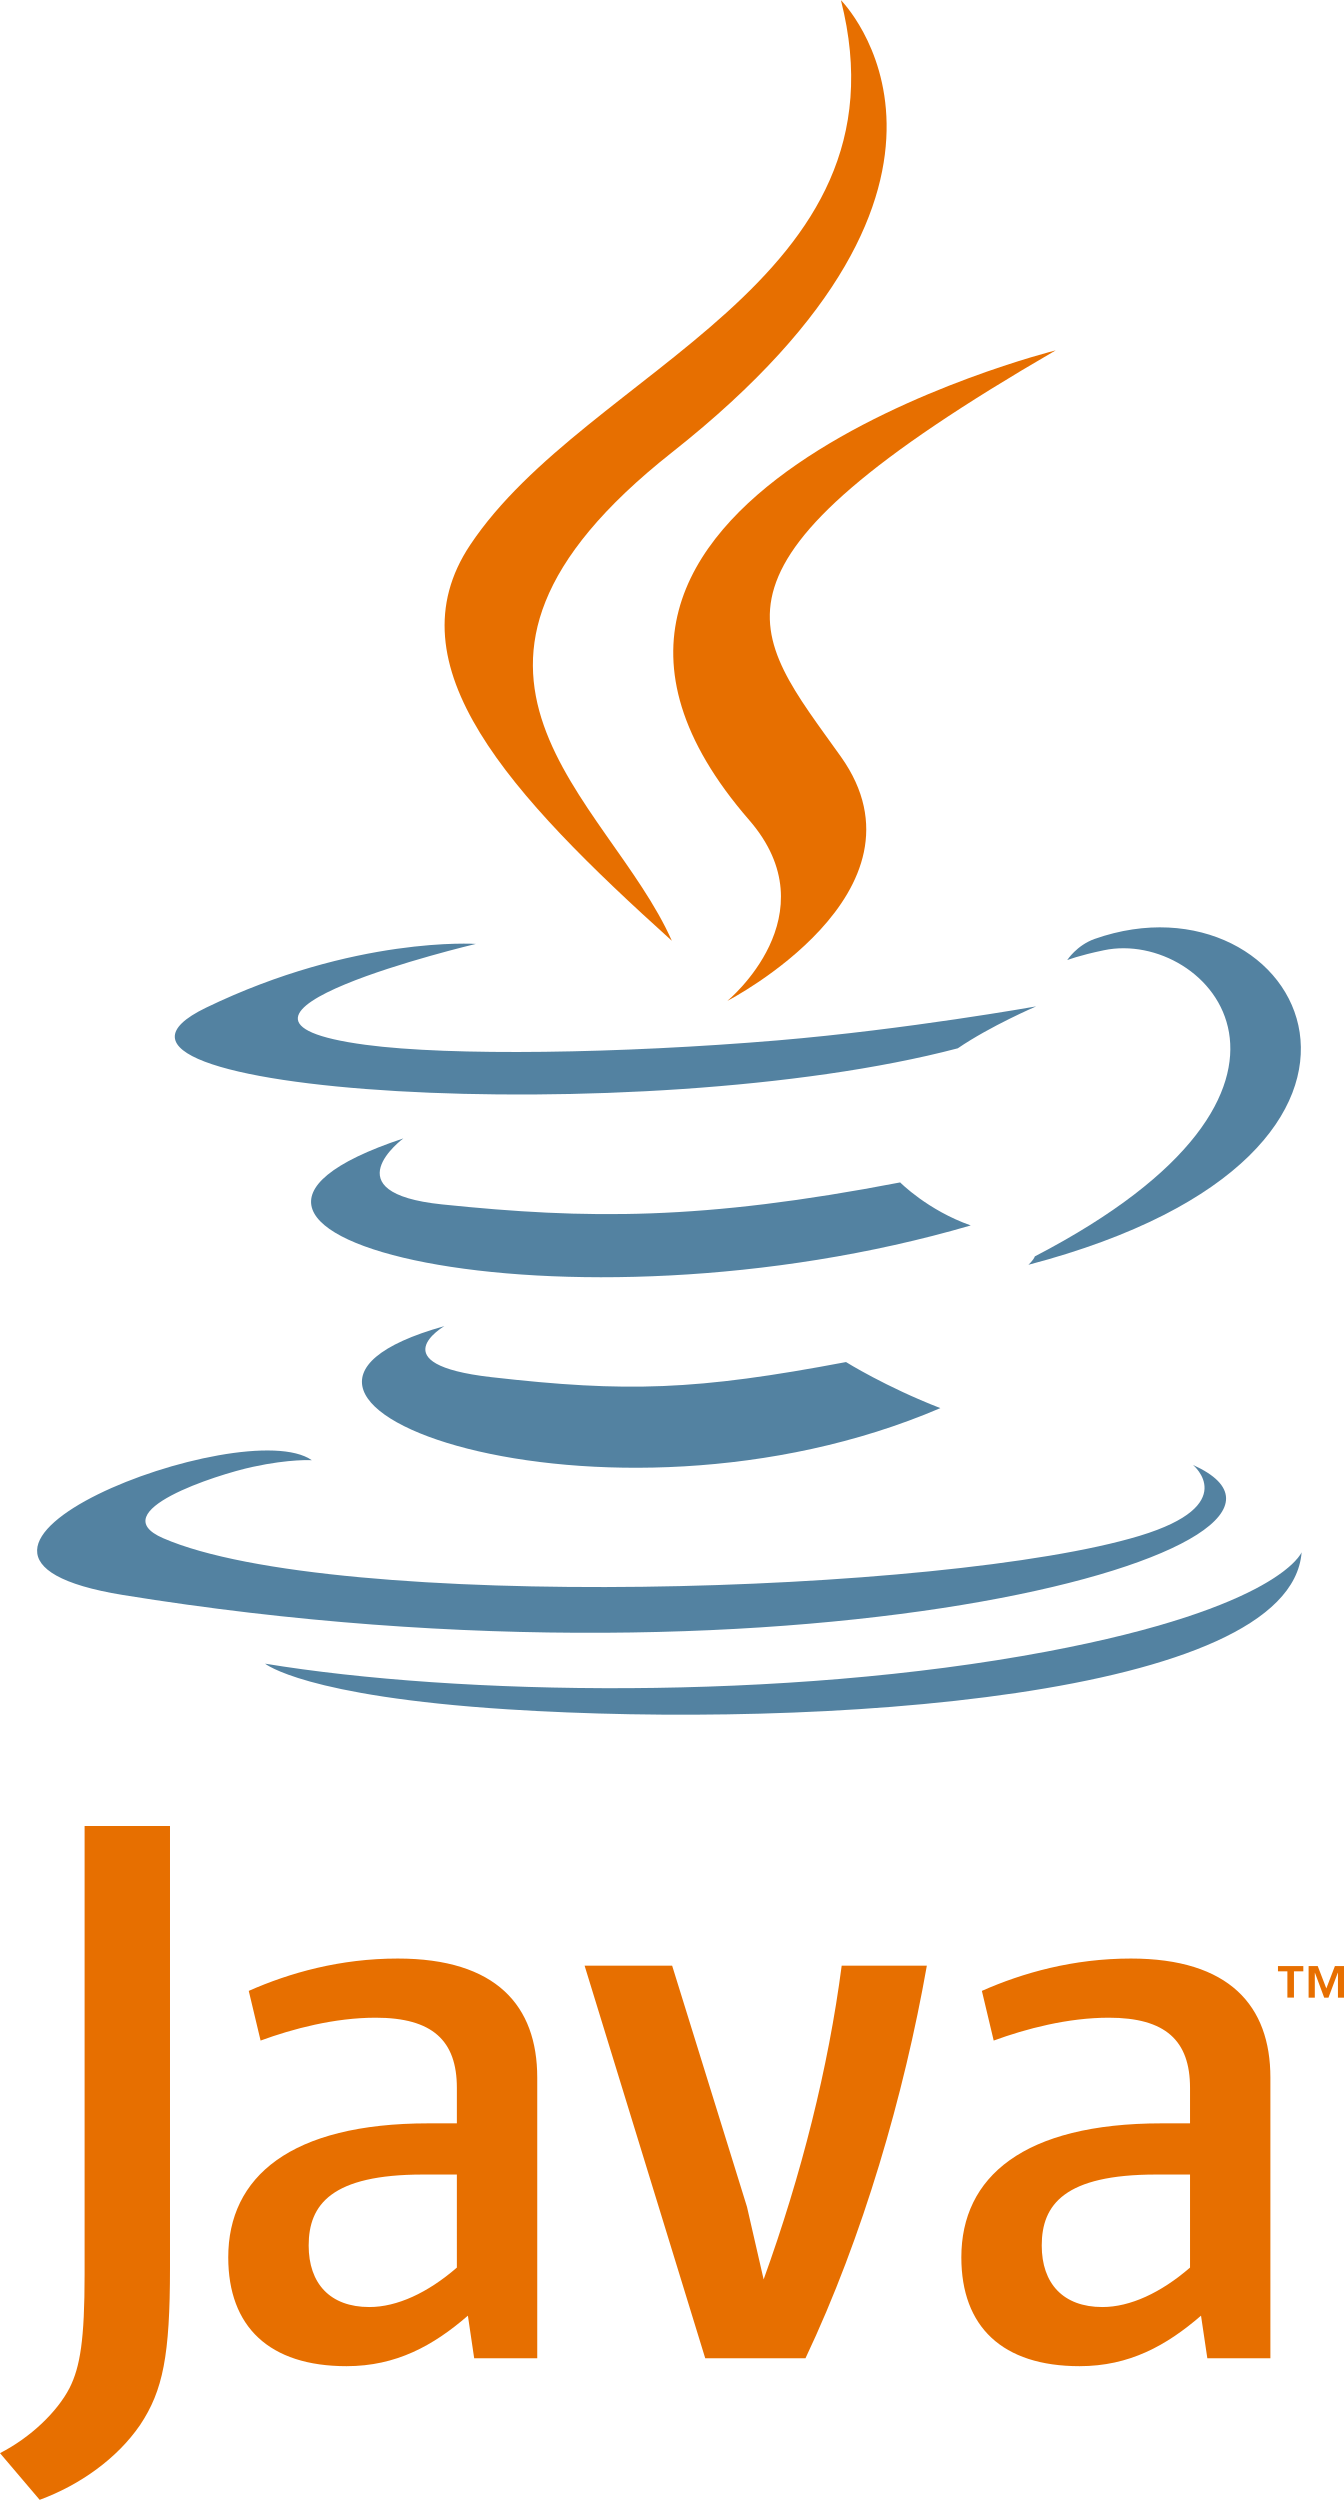
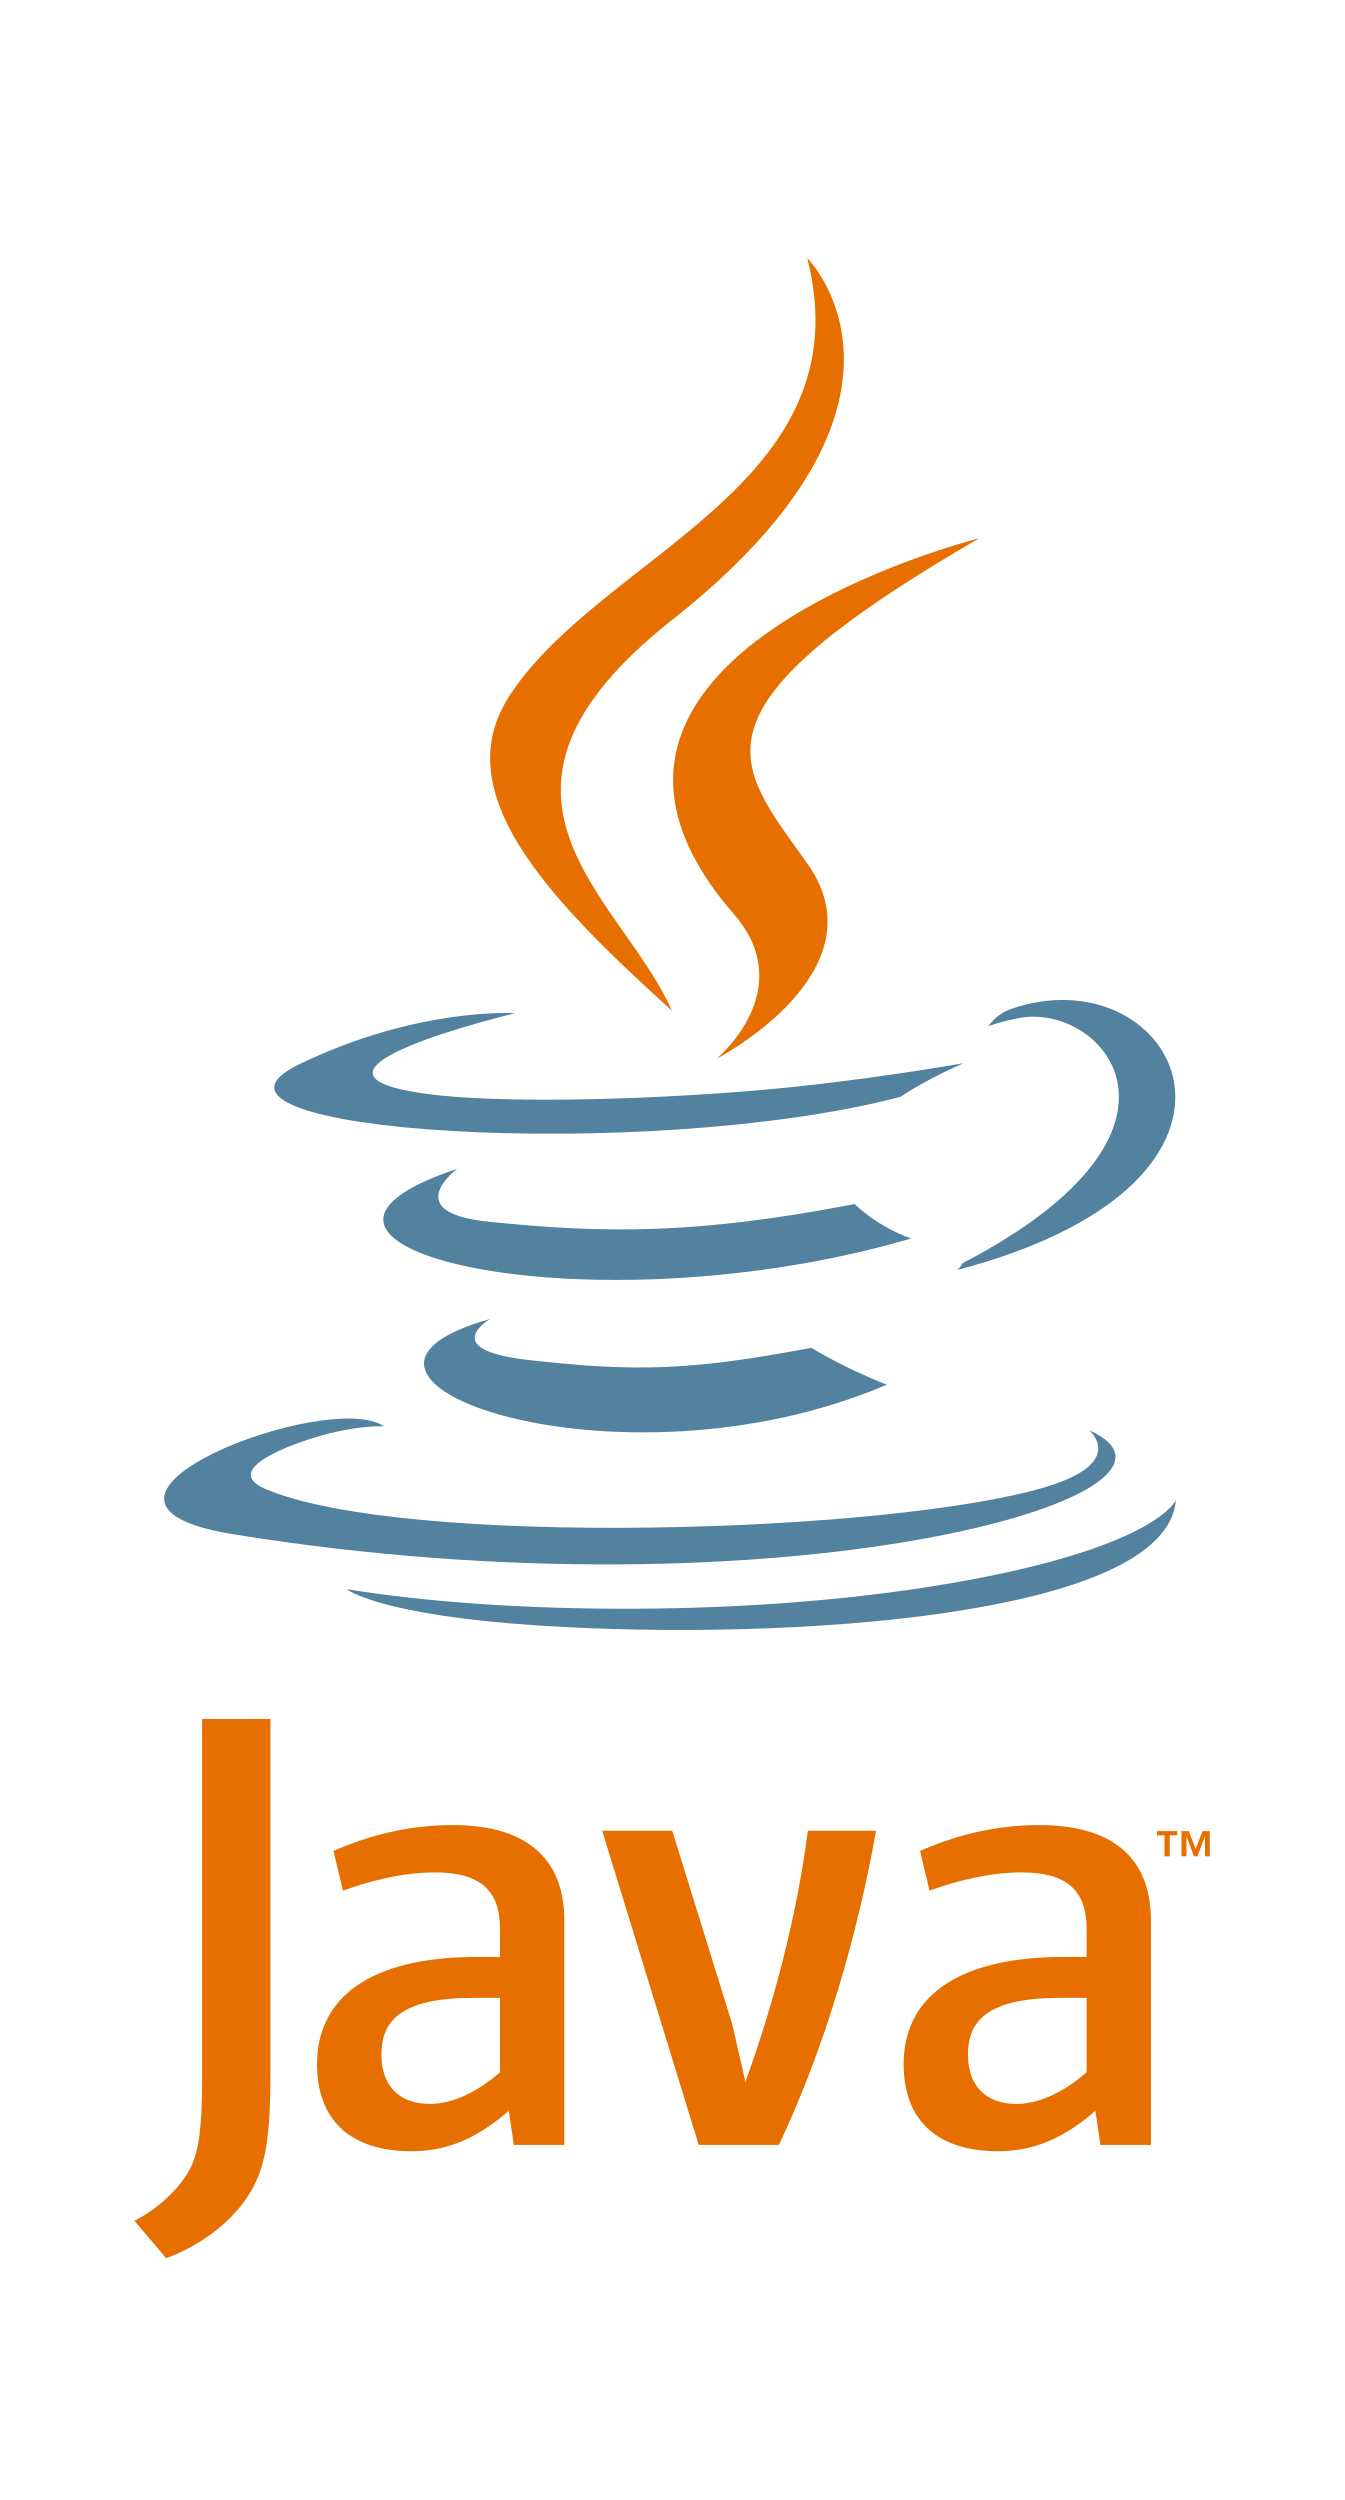
- <svg xmlns="http://www.w3.org/2000/svg" width="1344" height="2500" viewBox="6.527 4.399 290.829 540.906">
+ <svg xmlns="http://www.w3.org/2000/svg" width="1512" height="2812" viewBox="-29.827 -32.014 363.537 609.333">
  <path d="M285.104 430.945h-2.037v-1.14h5.486v1.14h-2.025v5.688h-1.424v-5.688zm10.942.297h-.032l-2.02 5.393h-.924l-2.006-5.393h-.024v5.393h-1.343v-6.828h1.976l1.86 4.835 1.854-4.835h1.969v6.828h-1.311l.001-5.393z" fill="#e76f00" />
  <path d="M102.681 291.324s-14.178 8.245 10.09 11.035c29.4 3.354 44.426 2.873 76.825-3.259 0 0 8.518 5.341 20.414 9.967-72.63 31.128-164.376-1.803-107.329-17.743M93.806 250.704s-15.902 11.771 8.384 14.283c31.406 3.24 56.208 3.505 99.125-4.759 0 0 5.937 6.018 15.271 9.309-87.815 25.678-185.624 2.025-122.78-18.833" fill="#5382a1" />
  <path d="M168.625 181.799c17.896 20.604-4.701 39.146-4.701 39.146s45.439-23.458 24.571-52.833c-19.491-27.395-34.438-41.005 46.479-87.934.001-.001-127.013 31.721-66.349 101.621" fill="#e76f00" />
  <path d="M264.684 321.369s10.492 8.646-11.555 15.333c-41.923 12.7-174.488 16.535-211.314.507-13.238-5.76 11.587-13.752 19.396-15.429 8.144-1.766 12.798-1.437 12.798-1.437-14.722-10.371-95.157 20.363-40.857 29.166 148.084 24.015 269.944-10.814 231.532-28.14M109.499 208.617s-67.431 16.016-23.879 21.832c18.389 2.462 55.047 1.905 89.192-.956 27.906-2.354 55.928-7.358 55.928-7.358s-9.84 4.214-16.959 9.074c-68.475 18.01-200.756 9.631-162.674-8.79 32.206-15.568 58.392-13.802 58.392-13.802M230.462 276.231c69.608-36.171 37.425-70.932 14.96-66.248-5.506 1.146-7.961 2.139-7.961 2.139s2.045-3.202 5.947-4.588c44.441-15.624 78.619 46.081-14.346 70.521 0 0 1.079-.962 1.4-1.824" fill="#5382a1" />
  <path d="M188.495 4.399s38.55 38.562-36.563 97.862c-60.233 47.567-13.735 74.689-.025 105.678-35.158-31.723-60.96-59.647-43.65-85.637 25.406-38.151 95.792-56.648 80.238-117.903" fill="#e76f00" />
  <path d="M116.339 374.246c66.815 4.277 169.417-2.373 171.846-33.987 0 0-4.67 11.984-55.219 21.503-57.027 10.731-127.364 9.479-169.081 2.601.002-.002 8.541 7.067 52.454 9.883" fill="#5382a1" />
  <path d="M105.389 495.049c-6.303 5.467-12.96 8.536-18.934 8.536-8.527 0-13.134-5.113-13.134-13.314 0-8.871 4.937-15.357 24.739-15.357h7.328l.001 20.135m17.392 19.623V453.93c0-15.518-8.85-25.756-30.188-25.756-12.457 0-23.369 3.076-32.238 6.999l2.56 10.752c6.983-2.563 16.022-4.949 24.894-4.949 12.292 0 17.58 4.949 17.58 15.181v7.678h-6.135c-29.865 0-43.337 11.593-43.337 28.993 0 15.018 8.878 23.554 25.594 23.554 10.745 0 18.766-4.437 26.264-10.929l1.361 9.221 13.645-.002zM180.824 514.672h-21.691l-26.106-84.96h18.944l16.198 52.199 3.601 15.699c8.195-22.698 13.992-45.726 16.891-67.898h18.427c-4.938 27.976-13.822 58.684-26.264 84.96M264.038 495.049c-6.315 5.467-12.983 8.536-18.958 8.536-8.512 0-13.131-5.113-13.131-13.314 0-8.871 4.947-15.357 24.748-15.357h7.341v20.135m17.39 19.623V453.93c0-15.518-8.871-25.756-30.186-25.756-12.465 0-23.381 3.076-32.246 6.999l2.557 10.752c6.985-2.563 16.041-4.949 24.906-4.949 12.283 0 17.579 4.949 17.579 15.181v7.678h-6.146c-29.873 0-43.34 11.593-43.34 28.993 0 15.018 8.871 23.554 25.584 23.554 10.752 0 18.77-4.437 26.28-10.929l1.366 9.221 13.646-.002zM36.847 529.099c-4.958 7.239-12.966 12.966-21.733 16.206L6.527 535.2c6.673-3.424 12.396-8.954 15.055-14.104 2.3-4.581 3.252-10.485 3.252-24.604v-96.995h18.478v95.666c-.001 18.875-1.51 26.5-6.465 33.936" fill="#e76f00" />
</svg>
